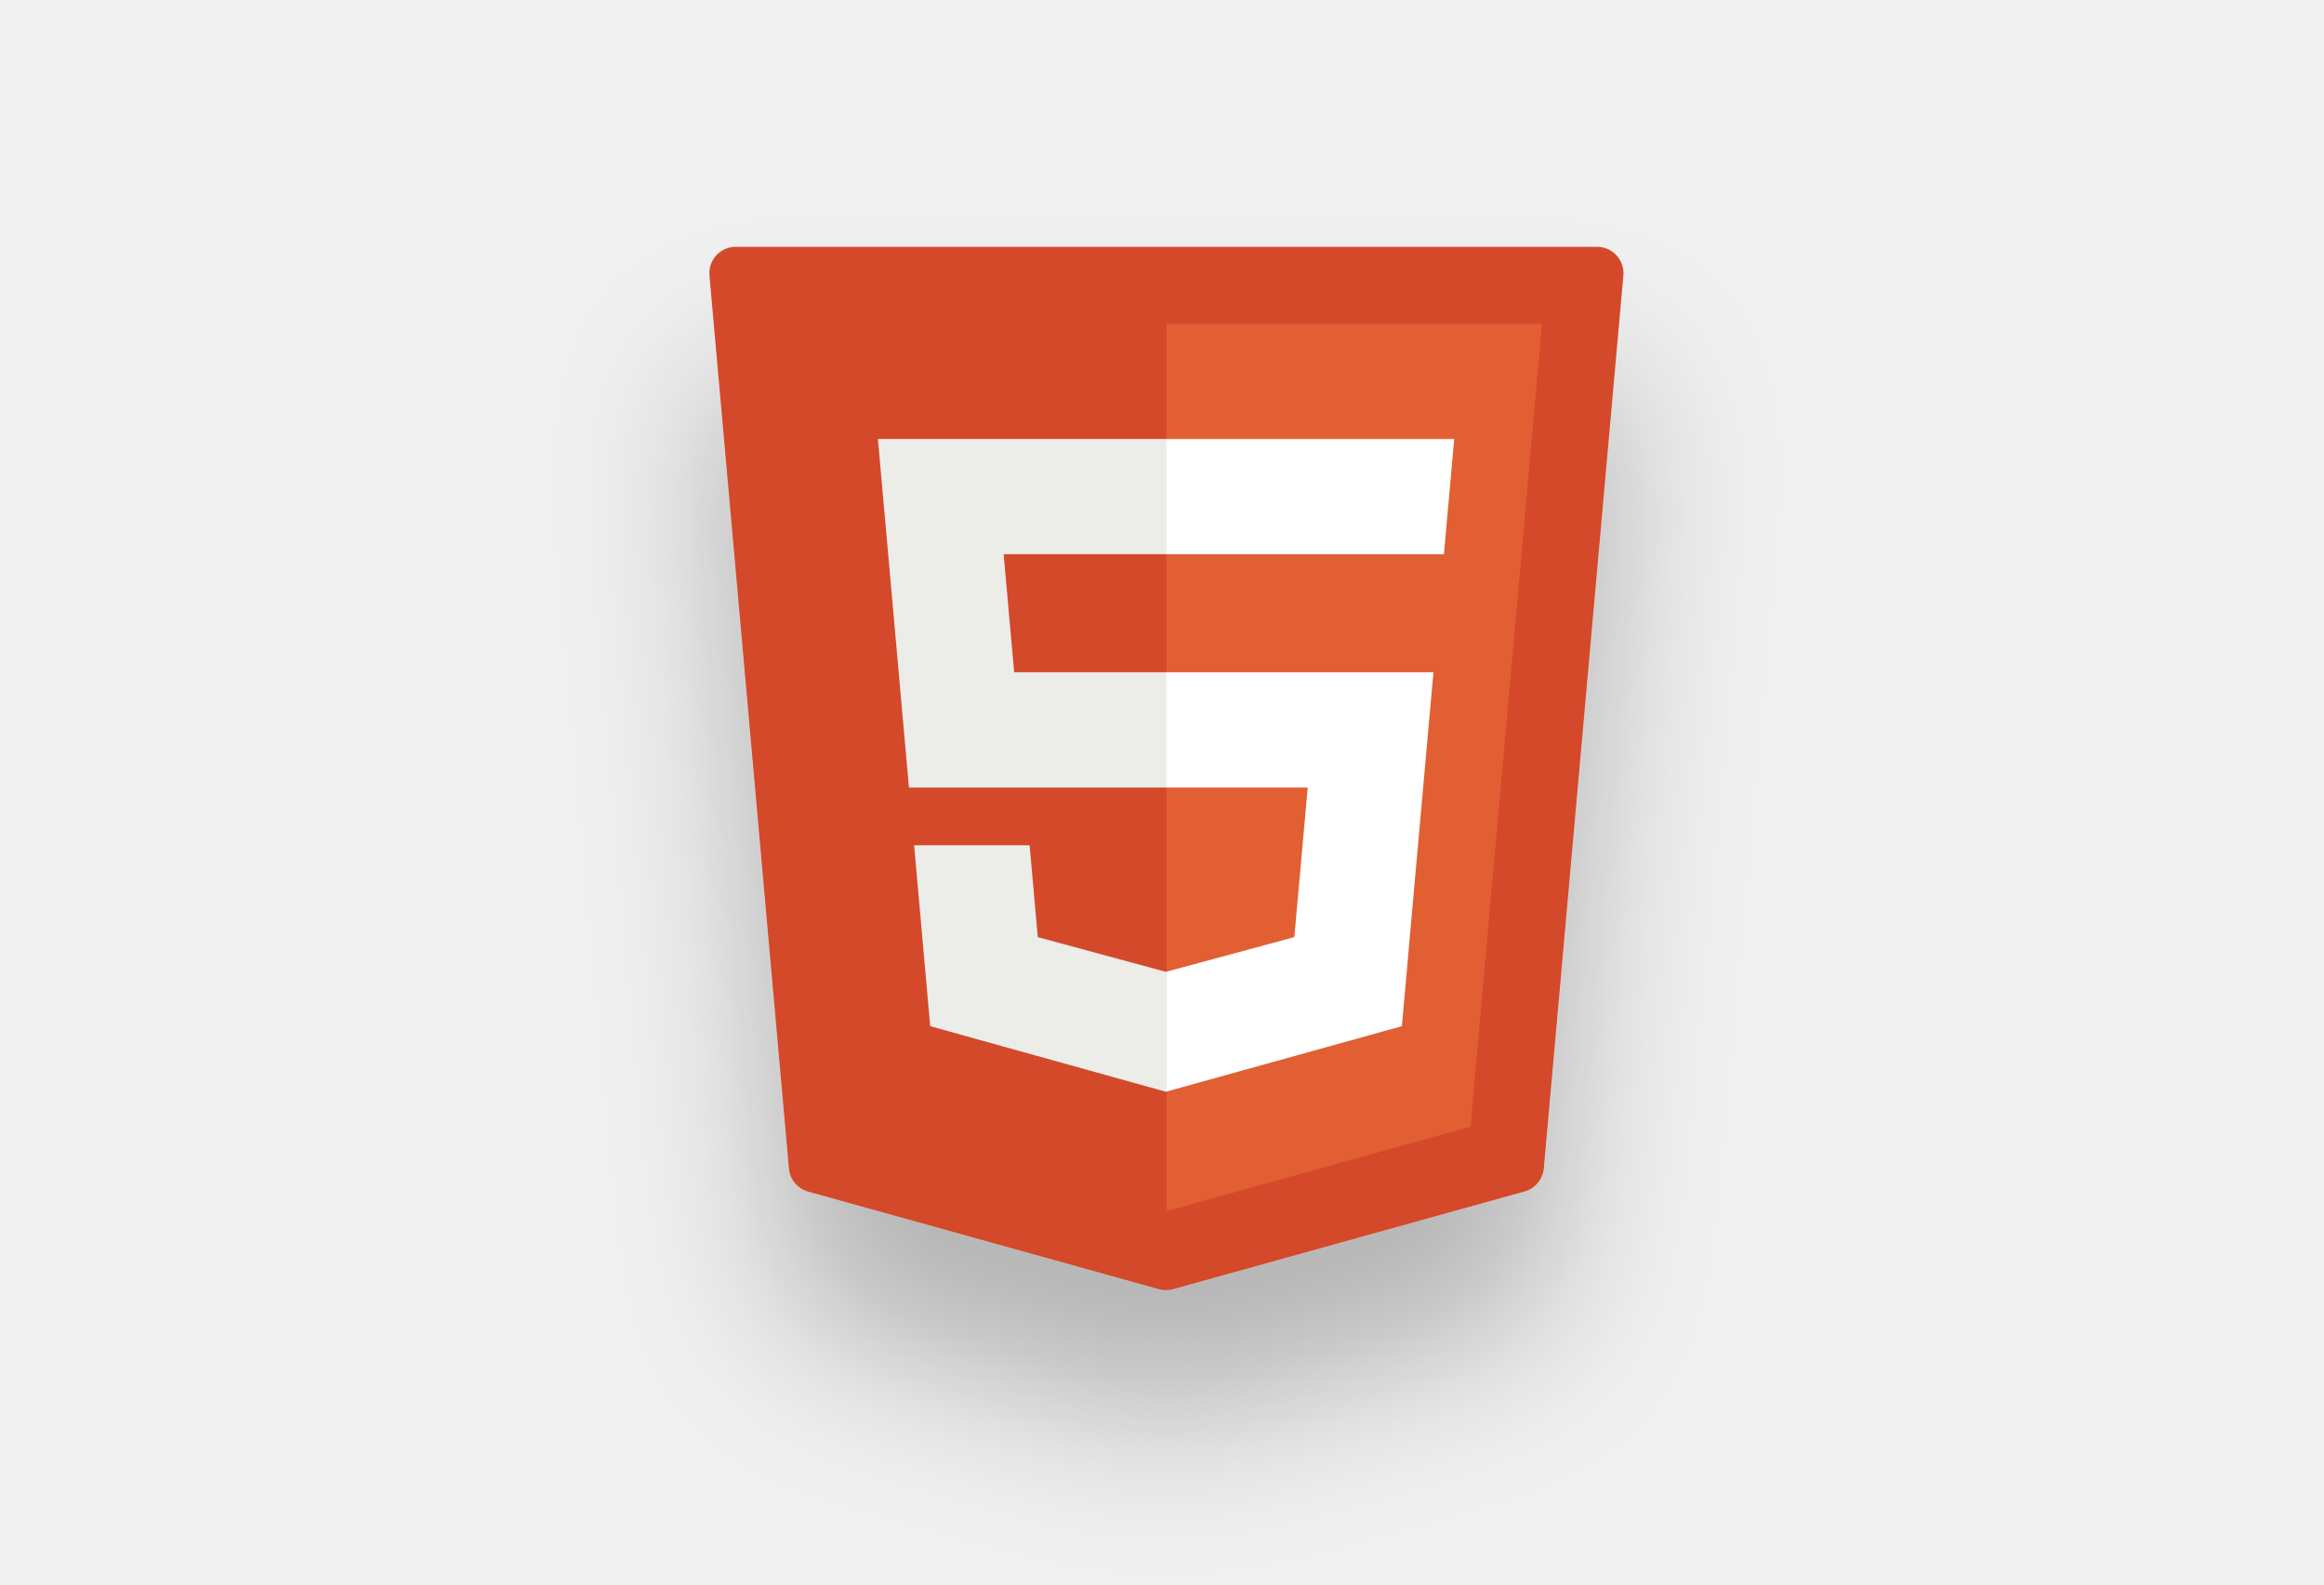
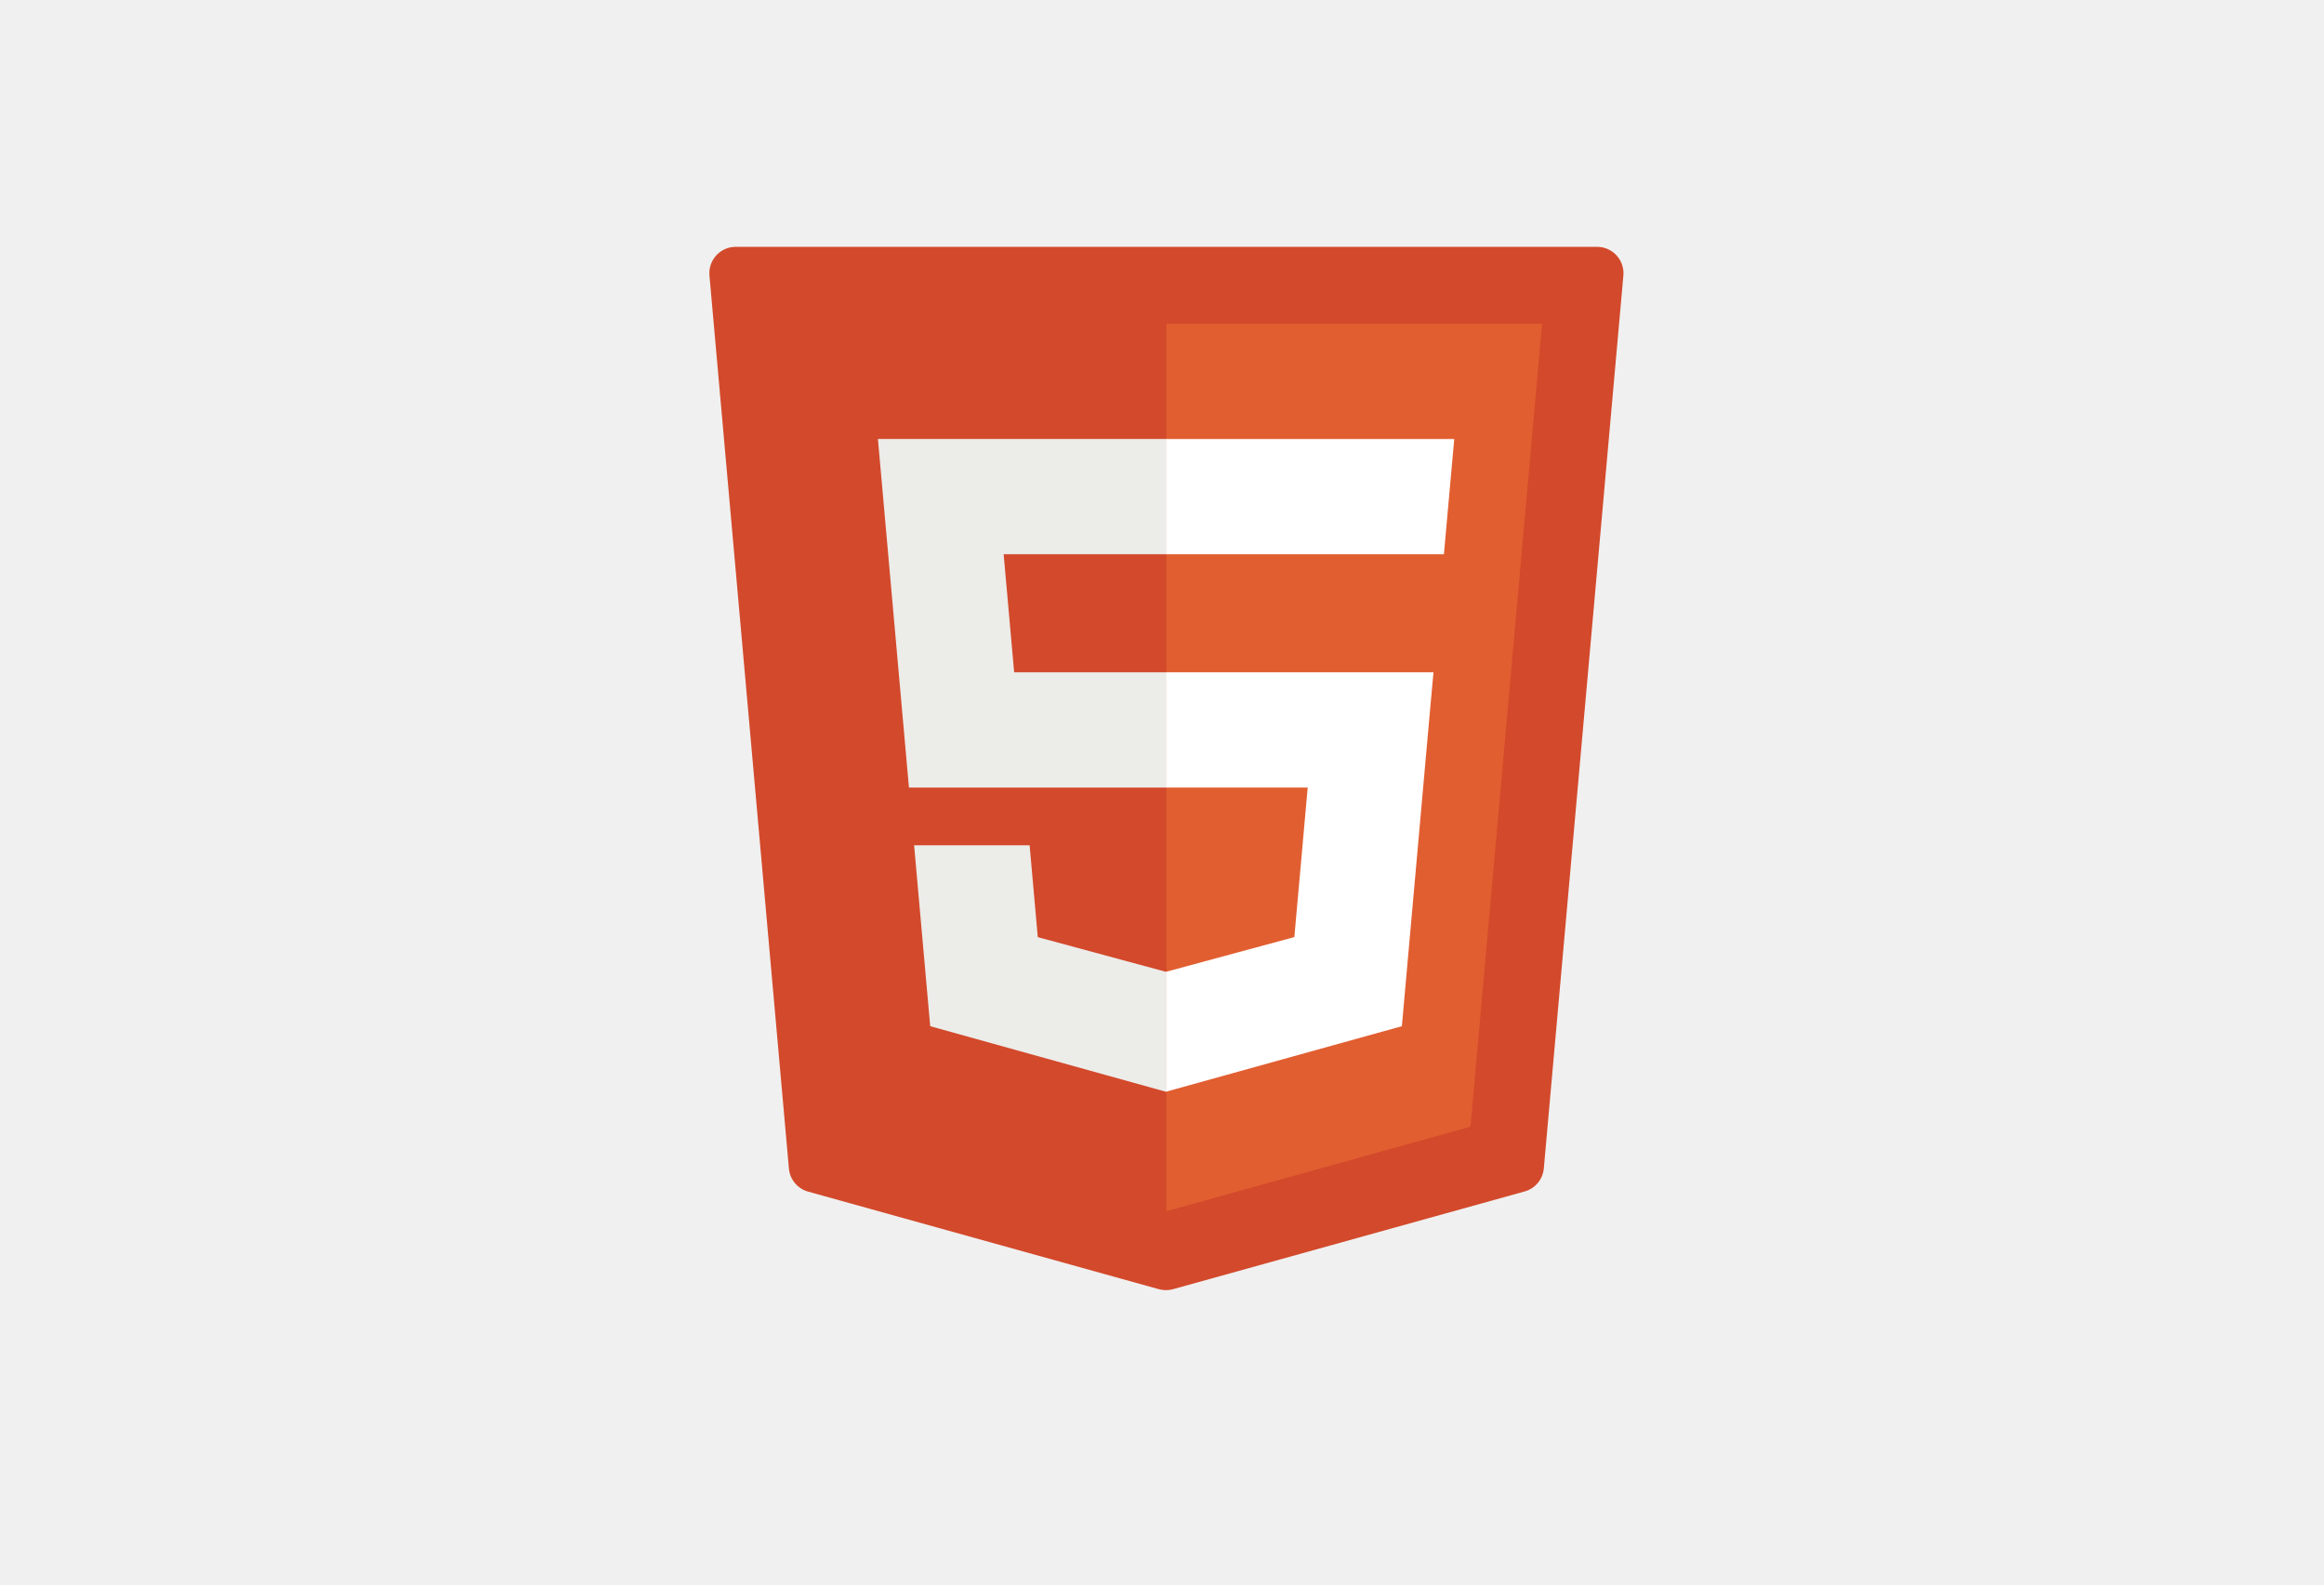
<svg xmlns="http://www.w3.org/2000/svg" width="88px" height="60px" viewBox="0 0 88 60" version="1.1">
-   <defs>
-     <filter x="-31.9%" y="-15.9%" width="163.9%" height="156.1%" filterUnits="objectBoundingBox" id="filter-1">
-       <feOffset dx="0" dy="5" in="SourceAlpha" result="shadowOffsetOuter1" />
-       <feGaussianBlur stdDeviation="3" in="shadowOffsetOuter1" result="shadowBlurOuter1" />
-       <feColorMatrix values="0 0 0 0 0   0 0 0 0 0   0 0 0 0 0  0 0 0 0.246 0" type="matrix" in="shadowBlurOuter1" result="shadowMatrixOuter1" />
-       <feMerge>
-         <feMergeNode in="shadowMatrixOuter1" />
-         <feMergeNode in="SourceGraphic" />
-       </feMerge>
-     </filter>
-   </defs>
+   <defs />
  <g id="Page-1" stroke="none" stroke-width="1" fill="none" fill-rule="evenodd">
    <g id="Artboard-Copy" transform="translate(-155, -10)" fill-rule="nonzero">
-       <g id="Group-9" filter="url(#filter-1)" transform="translate(181, 18.5)">
+       <g id="Group-9" transform="translate(181, 18.5)">
        <path d="M1.86,0.846 L34.474,0.846 C35.026,0.846 35.474,1.294 35.474,1.846 C35.474,1.876 35.473,1.905 35.47,1.935 L32.458,35.741 C32.421,36.155 32.131,36.504 31.73,36.615 L18.415,40.316 C18.24,40.364 18.054,40.364 17.879,40.315 L4.601,36.621 C4.2,36.51 3.91,36.161 3.873,35.747 L0.864,1.935 C0.815,1.385 1.221,0.899 1.771,0.85 C1.801,0.847 1.83,0.846 1.86,0.846 Z" id="Shape" fill="#D3492B" />
        <polyline id="Shape" fill="#E15E30" points="18.167 37.363 29.682 34.163 32.392 3.757 18.167 3.757 18.167 37.363" />
        <path d="M12.402,16.956 L12.004,12.486 L18.167,12.486 L18.167,8.122 L7.243,8.122 L8.418,21.322 L18.168,21.322 L18.168,16.956 L12.4,16.956 L12.402,16.956 Z M18.167,28.292 L18.147,28.297 L13.297,26.985 L12.987,23.505 L8.613,23.505 L9.223,30.357 L18.147,32.839 L18.167,32.832 L18.167,28.292 Z" id="Shape" fill="#ECECE9" />
        <path d="M18.152,16.956 L18.152,21.321 L23.517,21.321 L23.011,26.983 L18.153,28.297 L18.153,32.837 L27.083,30.357 L28.173,18.129 L28.28,16.957 L18.15,16.957 M18.152,8.122 L18.152,12.487 L28.675,12.487 L28.763,11.505 L28.961,9.293 L29.066,8.123 L18.152,8.123" id="Shape" fill="#FFFFFF" />
      </g>
    </g>
  </g>
</svg>
